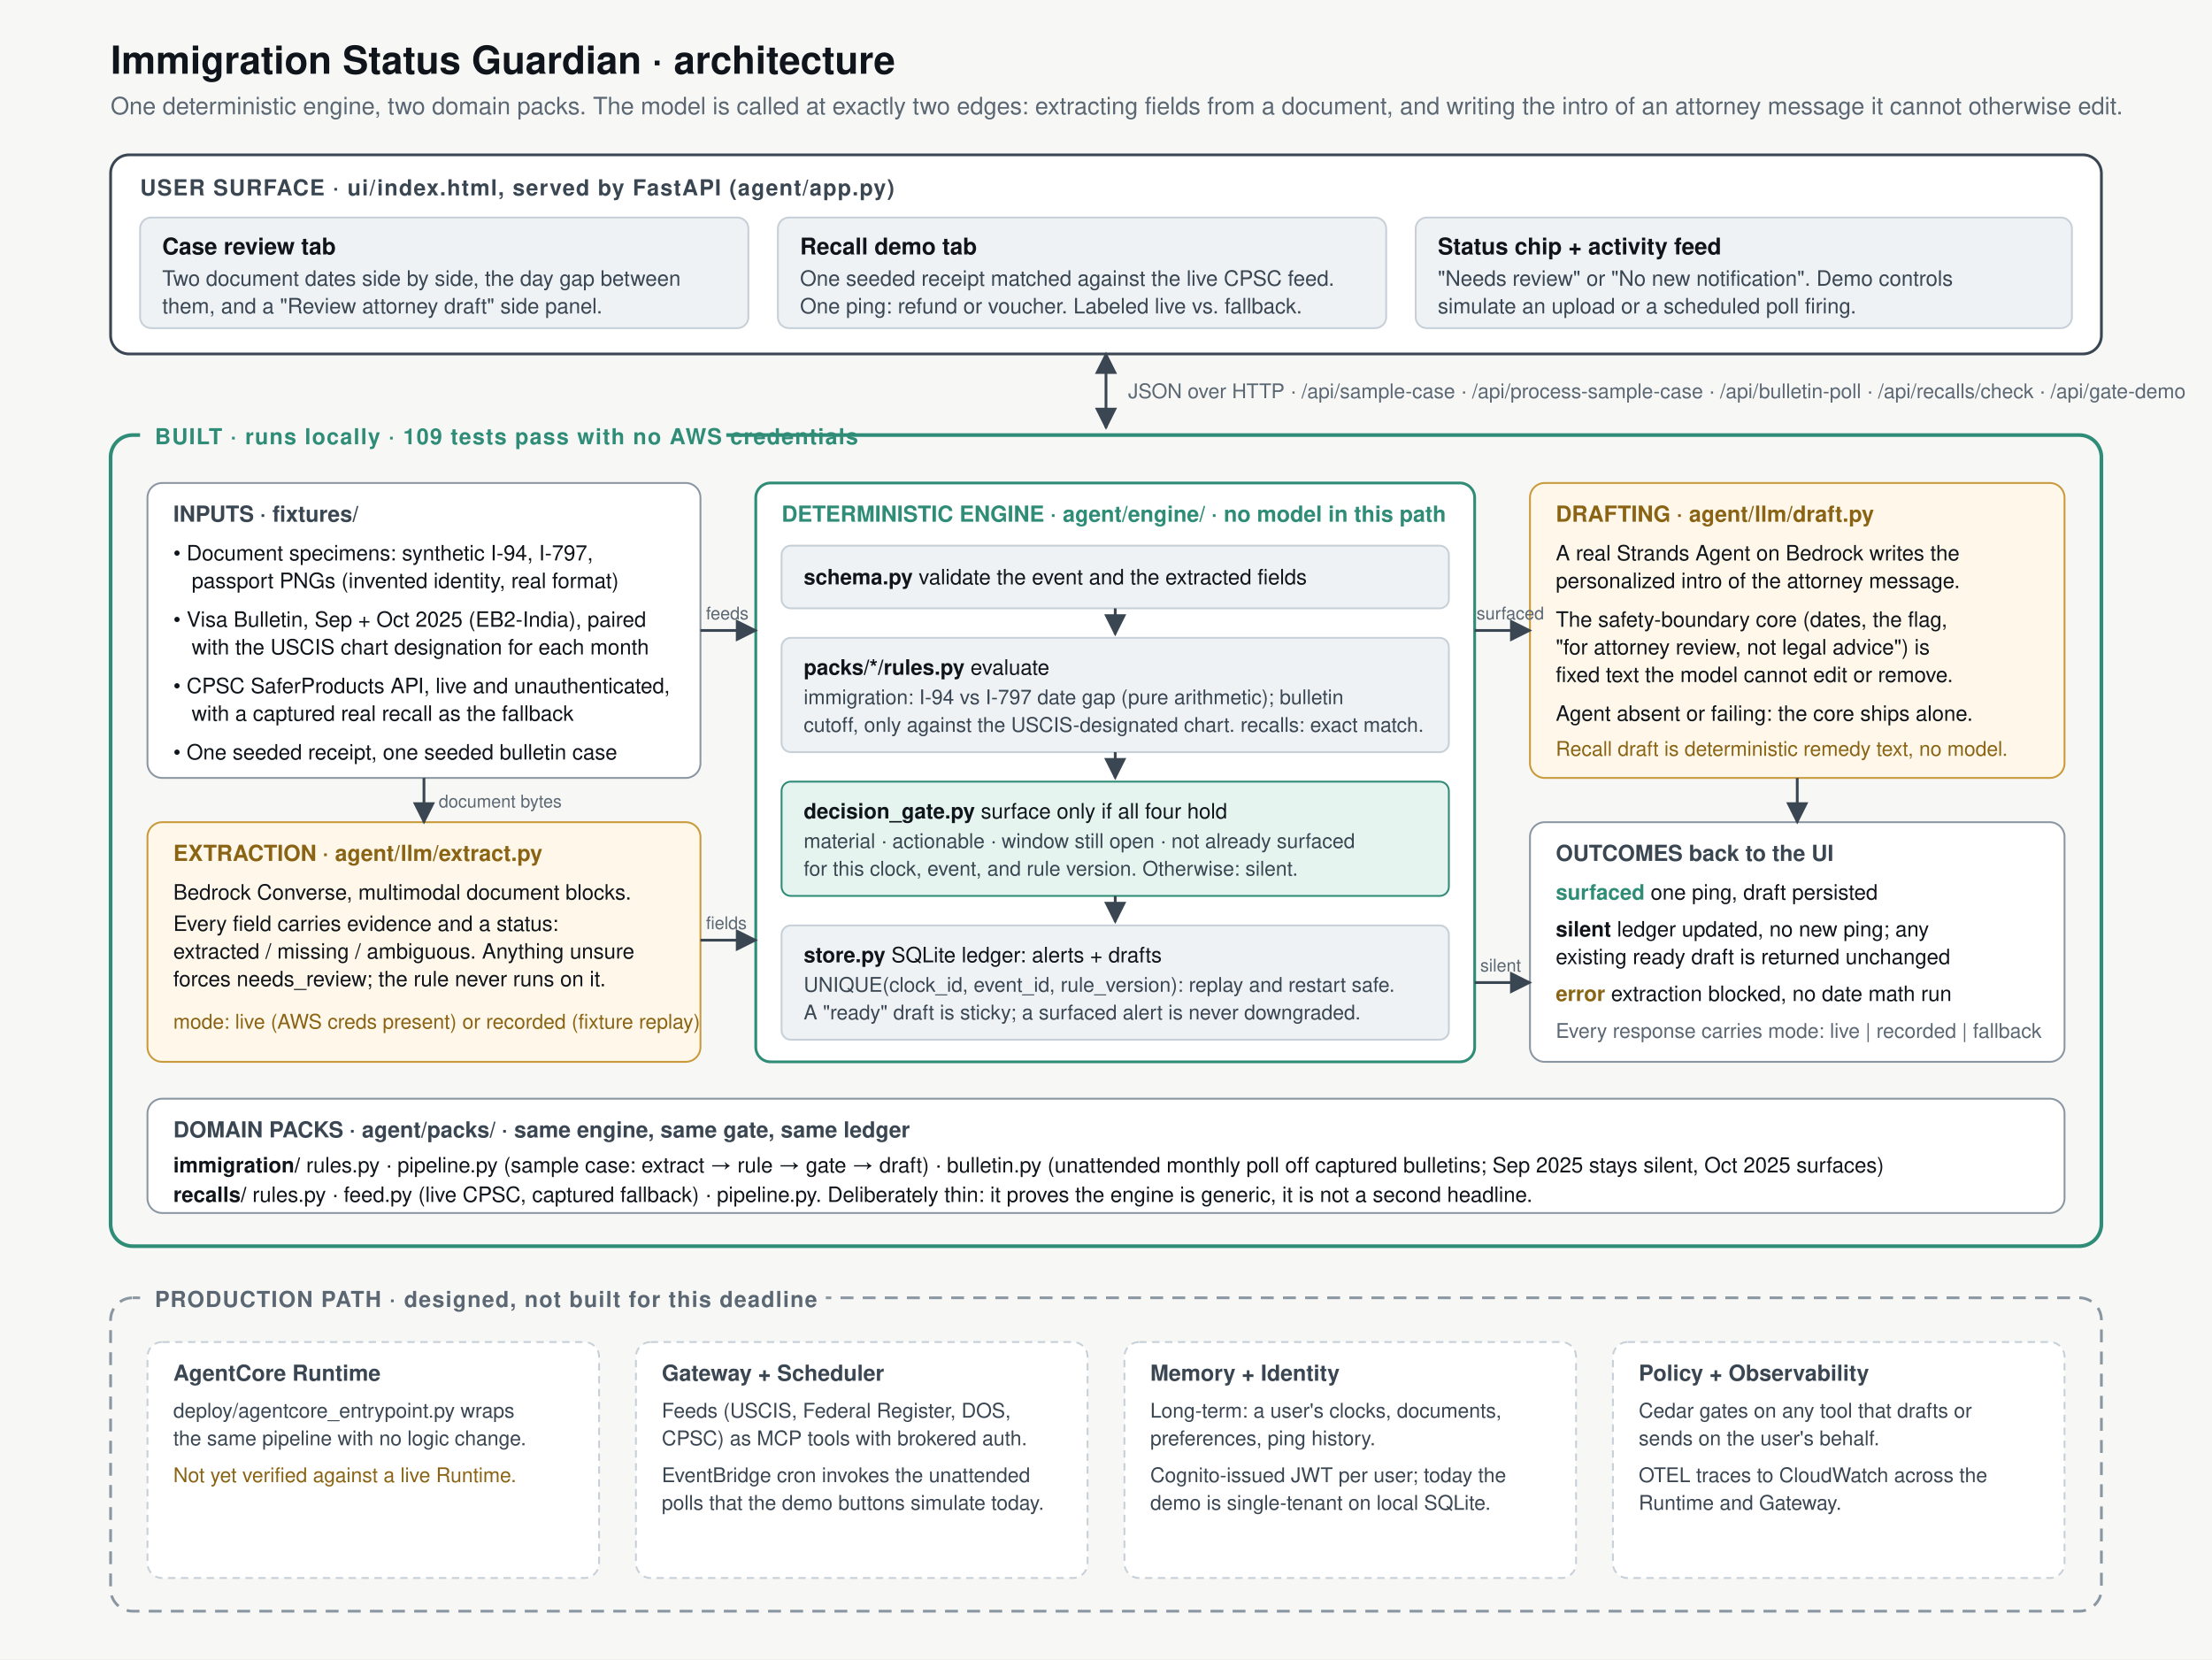
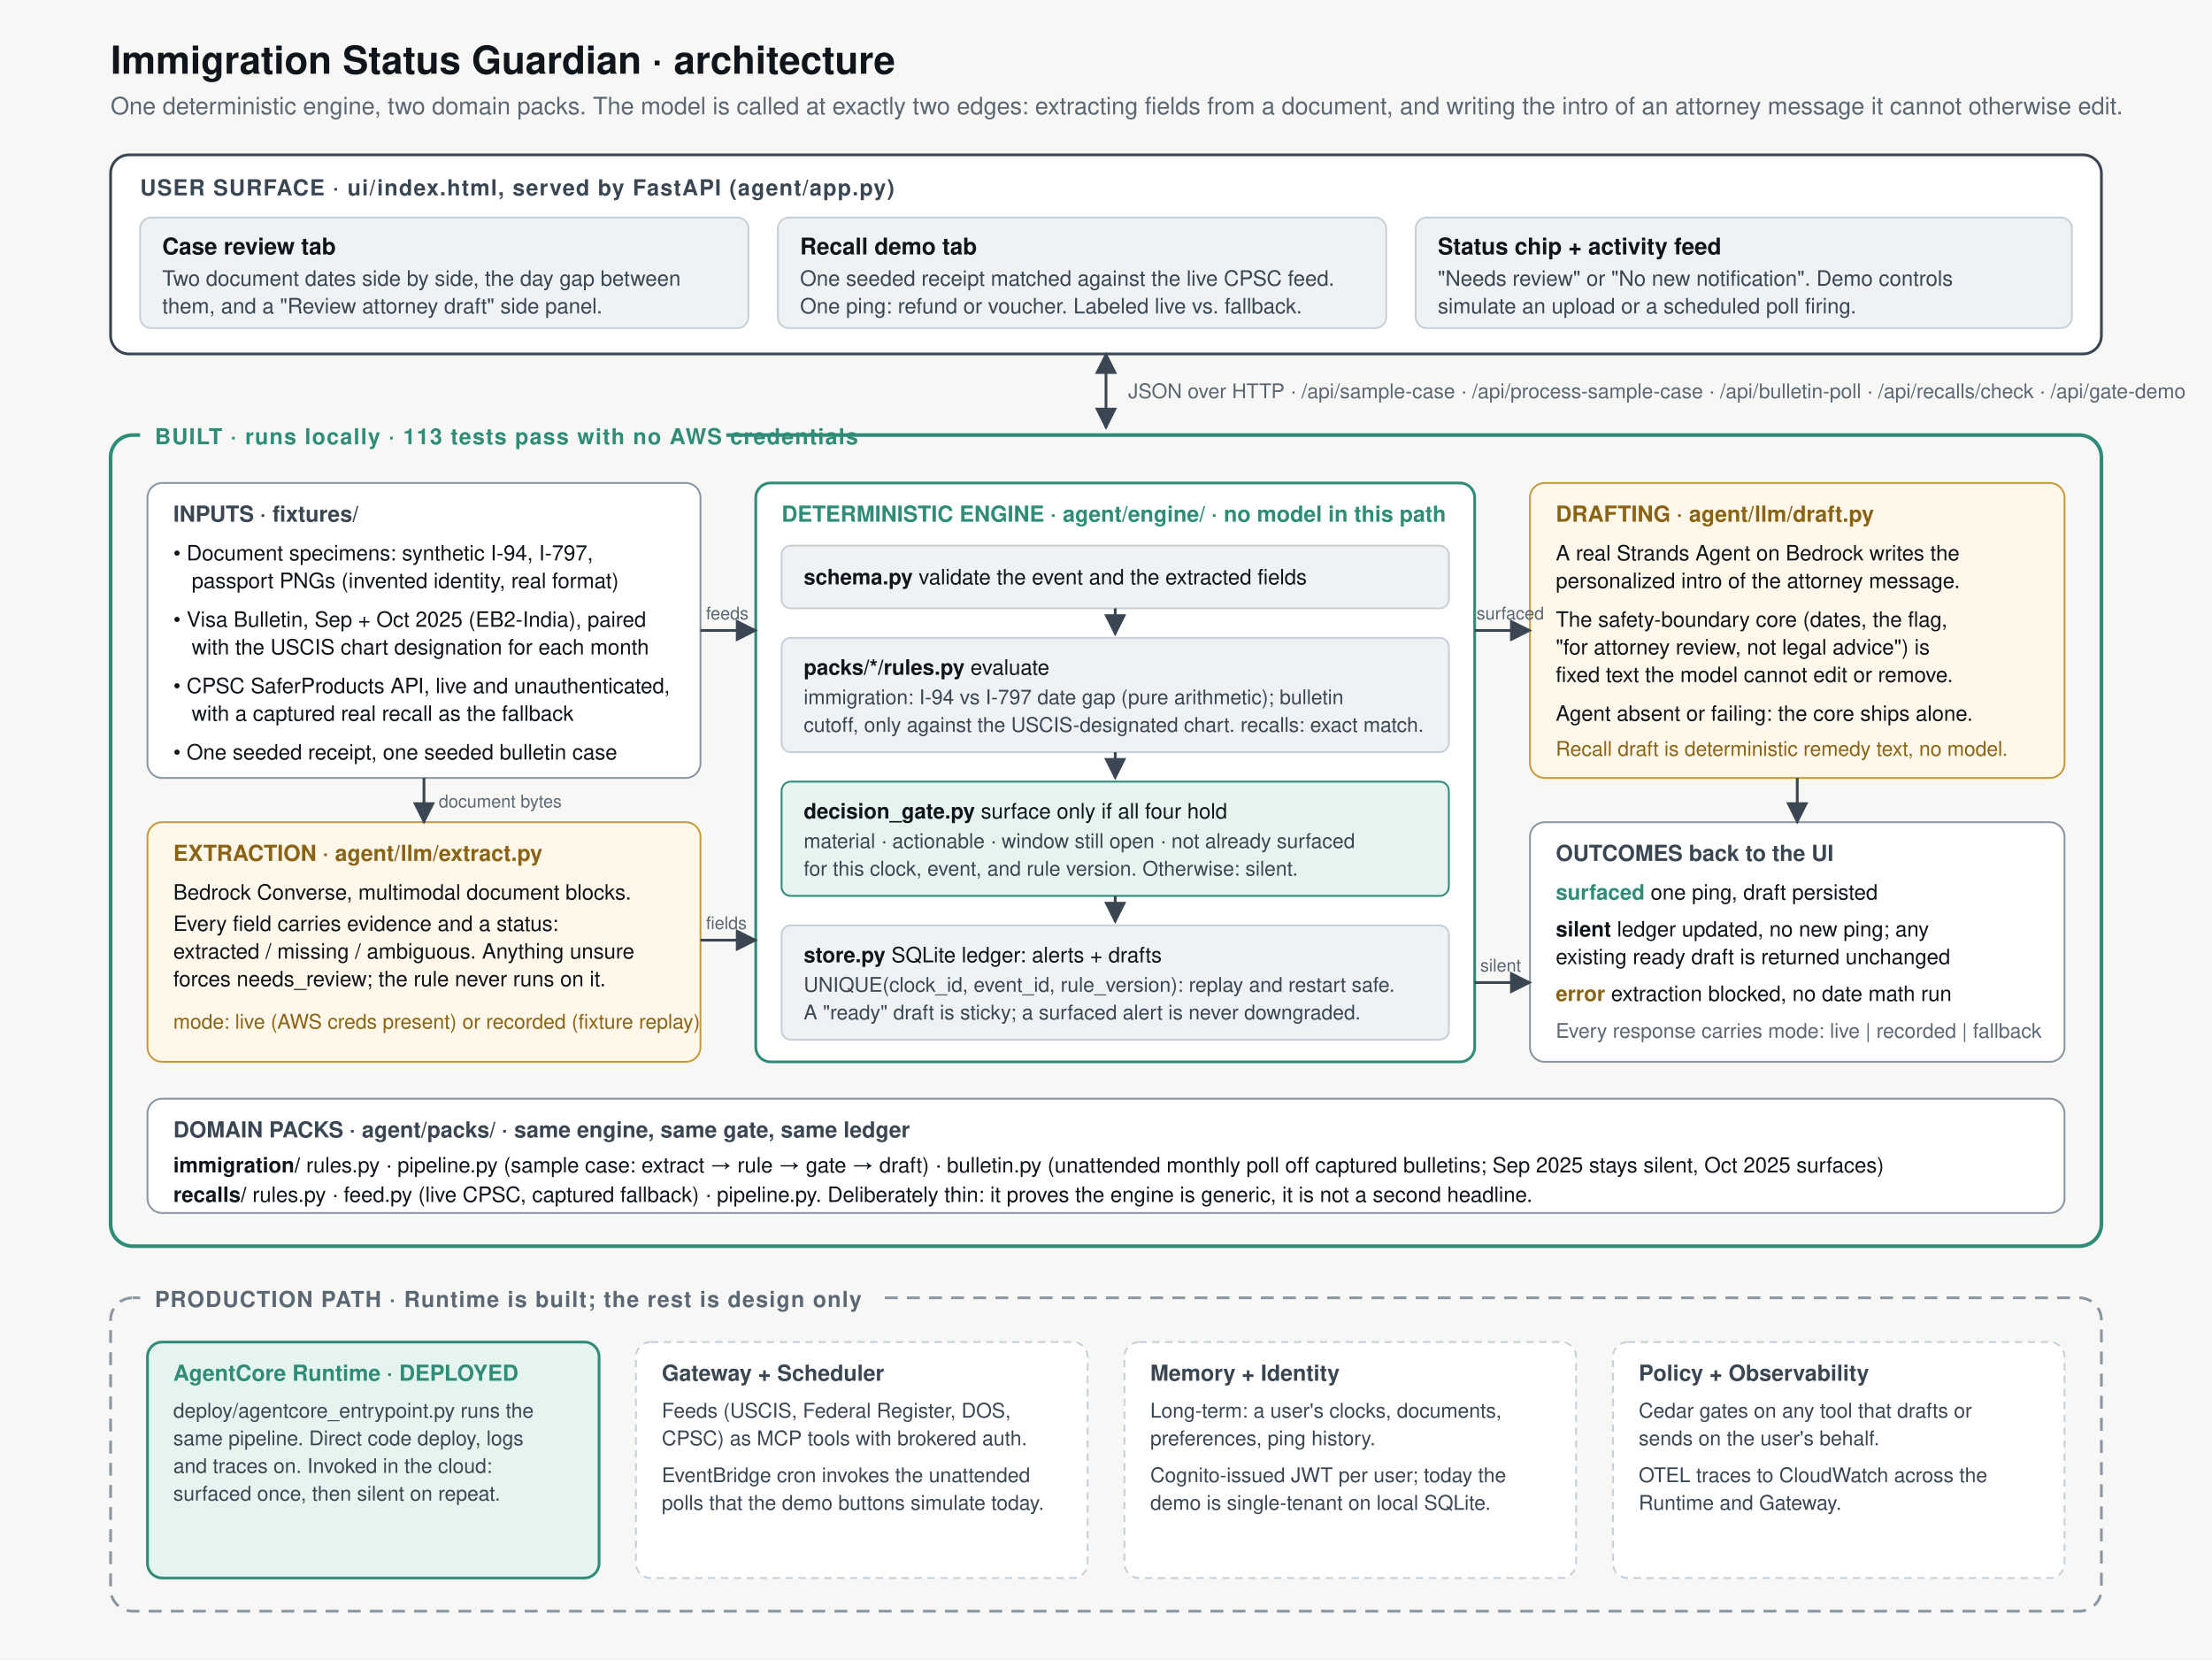
<svg xmlns="http://www.w3.org/2000/svg" viewBox="0 0 1200 900" width="1200" height="900" font-family="-apple-system, BlinkMacSystemFont, 'Segoe UI', Helvetica, Arial, sans-serif">
  <defs>
    <marker id="arrow" viewBox="0 0 10 10" refX="9" refY="5" markerWidth="8" markerHeight="8" orient="auto-start-reverse">
      <path d="M 0 0 L 10 5 L 0 10 z" fill="#3A4652" />
    </marker>
  </defs>
  <rect width="1200" height="900" fill="#F7F8F6" />
  <text x="60" y="40" font-size="21" font-weight="700" fill="#10151B">Immigration Status Guardian · architecture</text>
  <text x="60" y="62" font-size="13" fill="#5B6773">One deterministic engine, two domain packs. The model is called at exactly two edges: extracting fields from a document, and writing the intro of an attorney message it cannot otherwise edit.</text>
  <rect x="60" y="84" width="1080" height="108" rx="10" fill="#FFFFFF" stroke="#3A4652" stroke-width="1.5" />
  <text x="76" y="106" font-size="12" font-weight="700" fill="#3A4652" letter-spacing="0.6">USER SURFACE · ui/index.html, served by FastAPI (agent/app.py)</text>
  <rect x="76" y="118" width="330" height="60" rx="6" fill="#EEF2F5" stroke="#C7D0D8" />
  <text x="88" y="138" font-size="12.5" font-weight="600" fill="#10151B">Case review tab</text>
  <text x="88" y="155" font-size="11.5" fill="#3A4652">Two document dates side by side, the day gap between</text>
  <text x="88" y="170" font-size="11.5" fill="#3A4652">them, and a "Review attorney draft" side panel.</text>
  <rect x="422" y="118" width="330" height="60" rx="6" fill="#EEF2F5" stroke="#C7D0D8" />
  <text x="434" y="138" font-size="12.5" font-weight="600" fill="#10151B">Recall demo tab</text>
  <text x="434" y="155" font-size="11.5" fill="#3A4652">One seeded receipt matched against the live CPSC feed.</text>
  <text x="434" y="170" font-size="11.5" fill="#3A4652">One ping: refund or voucher. Labeled live vs. fallback.</text>
  <rect x="768" y="118" width="356" height="60" rx="6" fill="#EEF2F5" stroke="#C7D0D8" />
  <text x="780" y="138" font-size="12.5" font-weight="600" fill="#10151B">Status chip + activity feed</text>
  <text x="780" y="155" font-size="11.5" fill="#3A4652">"Needs review" or "No new notification". Demo controls</text>
  <text x="780" y="170" font-size="11.5" fill="#3A4652">simulate an upload or a scheduled poll firing.</text>
  <line x1="600" y1="192" x2="600" y2="232" stroke="#3A4652" stroke-width="1.5" marker-end="url(#arrow)" marker-start="url(#arrow)" />
  <text x="612" y="216" font-size="11" fill="#5B6773">JSON over HTTP · /api/sample-case · /api/process-sample-case · /api/bulletin-poll · /api/recalls/check · /api/gate-demo</text>
  <rect x="60" y="236" width="1080" height="440" rx="12" fill="none" stroke="#2E8C77" stroke-width="2" />
  <rect x="76" y="226" width="318" height="20" fill="#F7F8F6" />
-   <text x="84" y="241" font-size="12" font-weight="700" fill="#2E8C77" letter-spacing="0.6">BUILT · runs locally · 109 tests pass with no AWS credentials</text>
+   <text x="84" y="241" font-size="12" font-weight="700" fill="#2E8C77" letter-spacing="0.6">BUILT · runs locally · 113 tests pass with no AWS credentials</text>
  <rect x="80" y="262" width="300" height="160" rx="8" fill="#FFFFFF" stroke="#8A97A3" />
  <text x="94" y="283" font-size="12" font-weight="700" fill="#3A4652">INPUTS · fixtures/</text>
  <text x="94" y="304" font-size="11.5" fill="#10151B">• Document specimens: synthetic I-94, I-797,</text>
  <text x="104" y="319" font-size="11.5" fill="#10151B">passport PNGs (invented identity, real format)</text>
  <text x="94" y="340" font-size="11.5" fill="#10151B">• Visa Bulletin, Sep + Oct 2025 (EB2-India), paired</text>
  <text x="104" y="355" font-size="11.5" fill="#10151B">with the USCIS chart designation for each month</text>
  <text x="94" y="376" font-size="11.5" fill="#10151B">• CPSC SaferProducts API, live and unauthenticated,</text>
  <text x="104" y="391" font-size="11.5" fill="#10151B">with a captured real recall as the fallback</text>
  <text x="94" y="412" font-size="11.5" fill="#10151B">• One seeded receipt, one seeded bulletin case</text>
  <rect x="80" y="446" width="300" height="130" rx="8" fill="#FFF8EA" stroke="#C99A3C" />
  <text x="94" y="467" font-size="12" font-weight="700" fill="#8A6414">EXTRACTION · agent/llm/extract.py</text>
  <text x="94" y="488" font-size="11.5" fill="#10151B">Bedrock Converse, multimodal document blocks.</text>
  <text x="94" y="505" font-size="11.5" fill="#10151B">Every field carries evidence and a status:</text>
  <text x="94" y="520" font-size="11.5" fill="#10151B">extracted / missing / ambiguous. Anything unsure</text>
  <text x="94" y="535" font-size="11.5" fill="#10151B">forces needs_review; the rule never runs on it.</text>
  <text x="94" y="558" font-size="11" fill="#8A6414">mode: live (AWS creds present) or recorded (fixture replay)</text>
  <rect x="410" y="262" width="390" height="314" rx="8" fill="#FFFFFF" stroke="#2E8C77" stroke-width="1.5" />
  <text x="424" y="283" font-size="12" font-weight="700" fill="#2E8C77">DETERMINISTIC ENGINE · agent/engine/ · no model in this path</text>
  <rect x="424" y="296" width="362" height="34" rx="5" fill="#EEF2F5" stroke="#C7D0D8" />
  <text x="436" y="317" font-size="11.5" fill="#10151B">
    <tspan font-weight="600">schema.py</tspan>  validate the event and the extracted fields</text>
  <line x1="605" y1="330" x2="605" y2="344" stroke="#3A4652" stroke-width="1.5" marker-end="url(#arrow)" />
  <rect x="424" y="346" width="362" height="62" rx="5" fill="#EEF2F5" stroke="#C7D0D8" />
  <text x="436" y="366" font-size="11.5" fill="#10151B">
    <tspan font-weight="600">packs/*/rules.py</tspan>  evaluate</text>
  <text x="436" y="382" font-size="11" fill="#3A4652">immigration: I-94 vs I-797 date gap (pure arithmetic); bulletin</text>
  <text x="436" y="397" font-size="11" fill="#3A4652">cutoff, only against the USCIS-designated chart. recalls: exact match.</text>
  <line x1="605" y1="408" x2="605" y2="422" stroke="#3A4652" stroke-width="1.5" marker-end="url(#arrow)" />
  <rect x="424" y="424" width="362" height="62" rx="5" fill="#E6F4F0" stroke="#2E8C77" />
  <text x="436" y="444" font-size="11.5" fill="#10151B">
    <tspan font-weight="600">decision_gate.py</tspan>  surface only if all four hold</text>
  <text x="436" y="460" font-size="11" fill="#3A4652">material · actionable · window still open · not already surfaced</text>
  <text x="436" y="475" font-size="11" fill="#3A4652">for this clock, event, and rule version. Otherwise: silent.</text>
  <line x1="605" y1="486" x2="605" y2="500" stroke="#3A4652" stroke-width="1.5" marker-end="url(#arrow)" />
  <rect x="424" y="502" width="362" height="62" rx="5" fill="#EEF2F5" stroke="#C7D0D8" />
  <text x="436" y="522" font-size="11.5" fill="#10151B">
    <tspan font-weight="600">store.py</tspan>  SQLite ledger: alerts + drafts</text>
  <text x="436" y="538" font-size="11" fill="#3A4652">UNIQUE(clock_id, event_id, rule_version): replay and restart safe.</text>
  <text x="436" y="553" font-size="11" fill="#3A4652">A "ready" draft is sticky; a surfaced alert is never downgraded.</text>
  <rect x="830" y="262" width="290" height="160" rx="8" fill="#FFF8EA" stroke="#C99A3C" />
  <text x="844" y="283" font-size="12" font-weight="700" fill="#8A6414">DRAFTING · agent/llm/draft.py</text>
  <text x="844" y="304" font-size="11.5" fill="#10151B">A real Strands Agent on Bedrock writes the</text>
  <text x="844" y="319" font-size="11.5" fill="#10151B">personalized intro of the attorney message.</text>
  <text x="844" y="340" font-size="11.5" fill="#10151B">The safety-boundary core (dates, the flag,</text>
  <text x="844" y="355" font-size="11.5" fill="#10151B">"for attorney review, not legal advice") is</text>
  <text x="844" y="370" font-size="11.5" fill="#10151B">fixed text the model cannot edit or remove.</text>
  <text x="844" y="391" font-size="11.5" fill="#10151B">Agent absent or failing: the core ships alone.</text>
  <text x="844" y="410" font-size="11" fill="#8A6414">Recall draft is deterministic remedy text, no model.</text>
  <rect x="830" y="446" width="290" height="130" rx="8" fill="#FFFFFF" stroke="#8A97A3" />
  <text x="844" y="467" font-size="12" font-weight="700" fill="#3A4652">OUTCOMES back to the UI</text>
  <text x="844" y="488" font-size="11.5" fill="#10151B">
    <tspan font-weight="600" fill="#2E8C77">surfaced</tspan>  one ping, draft persisted</text>
  <text x="844" y="508" font-size="11.5" fill="#10151B">
    <tspan font-weight="600">silent</tspan>  ledger updated, no new ping; any</text>
  <text x="844" y="523" font-size="11.5" fill="#10151B">existing ready draft is returned unchanged</text>
  <text x="844" y="543" font-size="11.5" fill="#10151B">
    <tspan font-weight="600" fill="#8A6414">error</tspan>  extraction blocked, no date math run</text>
  <text x="844" y="563" font-size="11" fill="#5B6773">Every response carries mode: live | recorded | fallback</text>
  <line x1="380" y1="342" x2="410" y2="342" stroke="#3A4652" stroke-width="1.5" marker-end="url(#arrow)" />
  <text x="383" y="336" font-size="9.5" fill="#5B6773">feeds</text>
  <line x1="230" y1="422" x2="230" y2="446" stroke="#3A4652" stroke-width="1.5" marker-end="url(#arrow)" />
  <text x="238" y="438" font-size="9.5" fill="#5B6773">document bytes</text>
  <line x1="380" y1="510" x2="410" y2="510" stroke="#3A4652" stroke-width="1.5" marker-end="url(#arrow)" />
  <text x="383" y="504" font-size="9.5" fill="#5B6773">fields</text>
  <line x1="800" y1="342" x2="830" y2="342" stroke="#3A4652" stroke-width="1.5" marker-end="url(#arrow)" />
  <text x="801" y="336" font-size="9.5" fill="#5B6773">surfaced</text>
  <line x1="975" y1="422" x2="975" y2="446" stroke="#3A4652" stroke-width="1.5" marker-end="url(#arrow)" />
  <line x1="800" y1="533" x2="830" y2="533" stroke="#3A4652" stroke-width="1.5" marker-end="url(#arrow)" />
  <text x="803" y="527" font-size="9.5" fill="#5B6773">silent</text>
  <rect x="80" y="596" width="1040" height="62" rx="8" fill="#FFFFFF" stroke="#8A97A3" />
  <text x="94" y="617" font-size="12" font-weight="700" fill="#3A4652">DOMAIN PACKS · agent/packs/ · same engine, same gate, same ledger</text>
  <text x="94" y="636" font-size="11.5" fill="#10151B">
    <tspan font-weight="600">immigration/</tspan>  rules.py · pipeline.py (sample case: extract → rule → gate → draft) · bulletin.py (unattended monthly poll off captured bulletins; Sep 2025 stays silent, Oct 2025 surfaces)</text>
  <text x="94" y="652" font-size="11.5" fill="#10151B">
    <tspan font-weight="600">recalls/</tspan>  rules.py · feed.py (live CPSC, captured fallback) · pipeline.py. Deliberately thin: it proves the engine is generic, it is not a second headline.</text>
  <rect x="60" y="704" width="1080" height="170" rx="12" fill="none" stroke="#8A97A3" stroke-width="1.5" stroke-dasharray="7 5" />
-   <rect x="76" y="694" width="372" height="20" fill="#F7F8F6" />
-   <text x="84" y="709" font-size="12" font-weight="700" fill="#5B6773" letter-spacing="0.6">PRODUCTION PATH · designed, not built for this deadline</text>
-   <rect x="80" y="728" width="245" height="128" rx="8" fill="#FFFFFF" stroke="#C7D0D8" stroke-dasharray="4 3" />
-   <text x="94" y="749" font-size="12" font-weight="700" fill="#3A4652">AgentCore Runtime</text>
-   <text x="94" y="769" font-size="11" fill="#3A4652">deploy/agentcore_entrypoint.py wraps</text>
-   <text x="94" y="784" font-size="11" fill="#3A4652">the same pipeline with no logic change.</text>
-   <text x="94" y="804" font-size="11" fill="#8A6414">Not yet verified against a live Runtime.</text>
+   <rect x="76" y="694" width="400" height="20" fill="#F7F8F6" />
+   <text x="84" y="709" font-size="12" font-weight="700" fill="#5B6773" letter-spacing="0.6">PRODUCTION PATH · Runtime is built; the rest is design only</text>
+   <rect x="80" y="728" width="245" height="128" rx="8" fill="#E6F4F0" stroke="#2E8C77" stroke-width="1.5" />
+   <text x="94" y="749" font-size="12" font-weight="700" fill="#2E8C77">AgentCore Runtime · DEPLOYED</text>
+   <text x="94" y="769" font-size="11" fill="#3A4652">deploy/agentcore_entrypoint.py runs the</text>
+   <text x="94" y="784" font-size="11" fill="#3A4652">same pipeline. Direct code deploy, logs</text>
+   <text x="94" y="799" font-size="11" fill="#3A4652">and traces on. Invoked in the cloud:</text>
+   <text x="94" y="814" font-size="11" fill="#3A4652">surfaced once, then silent on repeat.</text>
  <rect x="345" y="728" width="245" height="128" rx="8" fill="#FFFFFF" stroke="#C7D0D8" stroke-dasharray="4 3" />
  <text x="359" y="749" font-size="12" font-weight="700" fill="#3A4652">Gateway + Scheduler</text>
  <text x="359" y="769" font-size="11" fill="#3A4652">Feeds (USCIS, Federal Register, DOS,</text>
  <text x="359" y="784" font-size="11" fill="#3A4652">CPSC) as MCP tools with brokered auth.</text>
  <text x="359" y="804" font-size="11" fill="#3A4652">EventBridge cron invokes the unattended</text>
  <text x="359" y="819" font-size="11" fill="#3A4652">polls that the demo buttons simulate today.</text>
  <rect x="610" y="728" width="245" height="128" rx="8" fill="#FFFFFF" stroke="#C7D0D8" stroke-dasharray="4 3" />
  <text x="624" y="749" font-size="12" font-weight="700" fill="#3A4652">Memory + Identity</text>
  <text x="624" y="769" font-size="11" fill="#3A4652">Long-term: a user's clocks, documents,</text>
  <text x="624" y="784" font-size="11" fill="#3A4652">preferences, ping history.</text>
  <text x="624" y="804" font-size="11" fill="#3A4652">Cognito-issued JWT per user; today the</text>
  <text x="624" y="819" font-size="11" fill="#3A4652">demo is single-tenant on local SQLite.</text>
  <rect x="875" y="728" width="245" height="128" rx="8" fill="#FFFFFF" stroke="#C7D0D8" stroke-dasharray="4 3" />
  <text x="889" y="749" font-size="12" font-weight="700" fill="#3A4652">Policy + Observability</text>
  <text x="889" y="769" font-size="11" fill="#3A4652">Cedar gates on any tool that drafts or</text>
  <text x="889" y="784" font-size="11" fill="#3A4652">sends on the user's behalf.</text>
  <text x="889" y="804" font-size="11" fill="#3A4652">OTEL traces to CloudWatch across the</text>
  <text x="889" y="819" font-size="11" fill="#3A4652">Runtime and Gateway.</text>
</svg>
